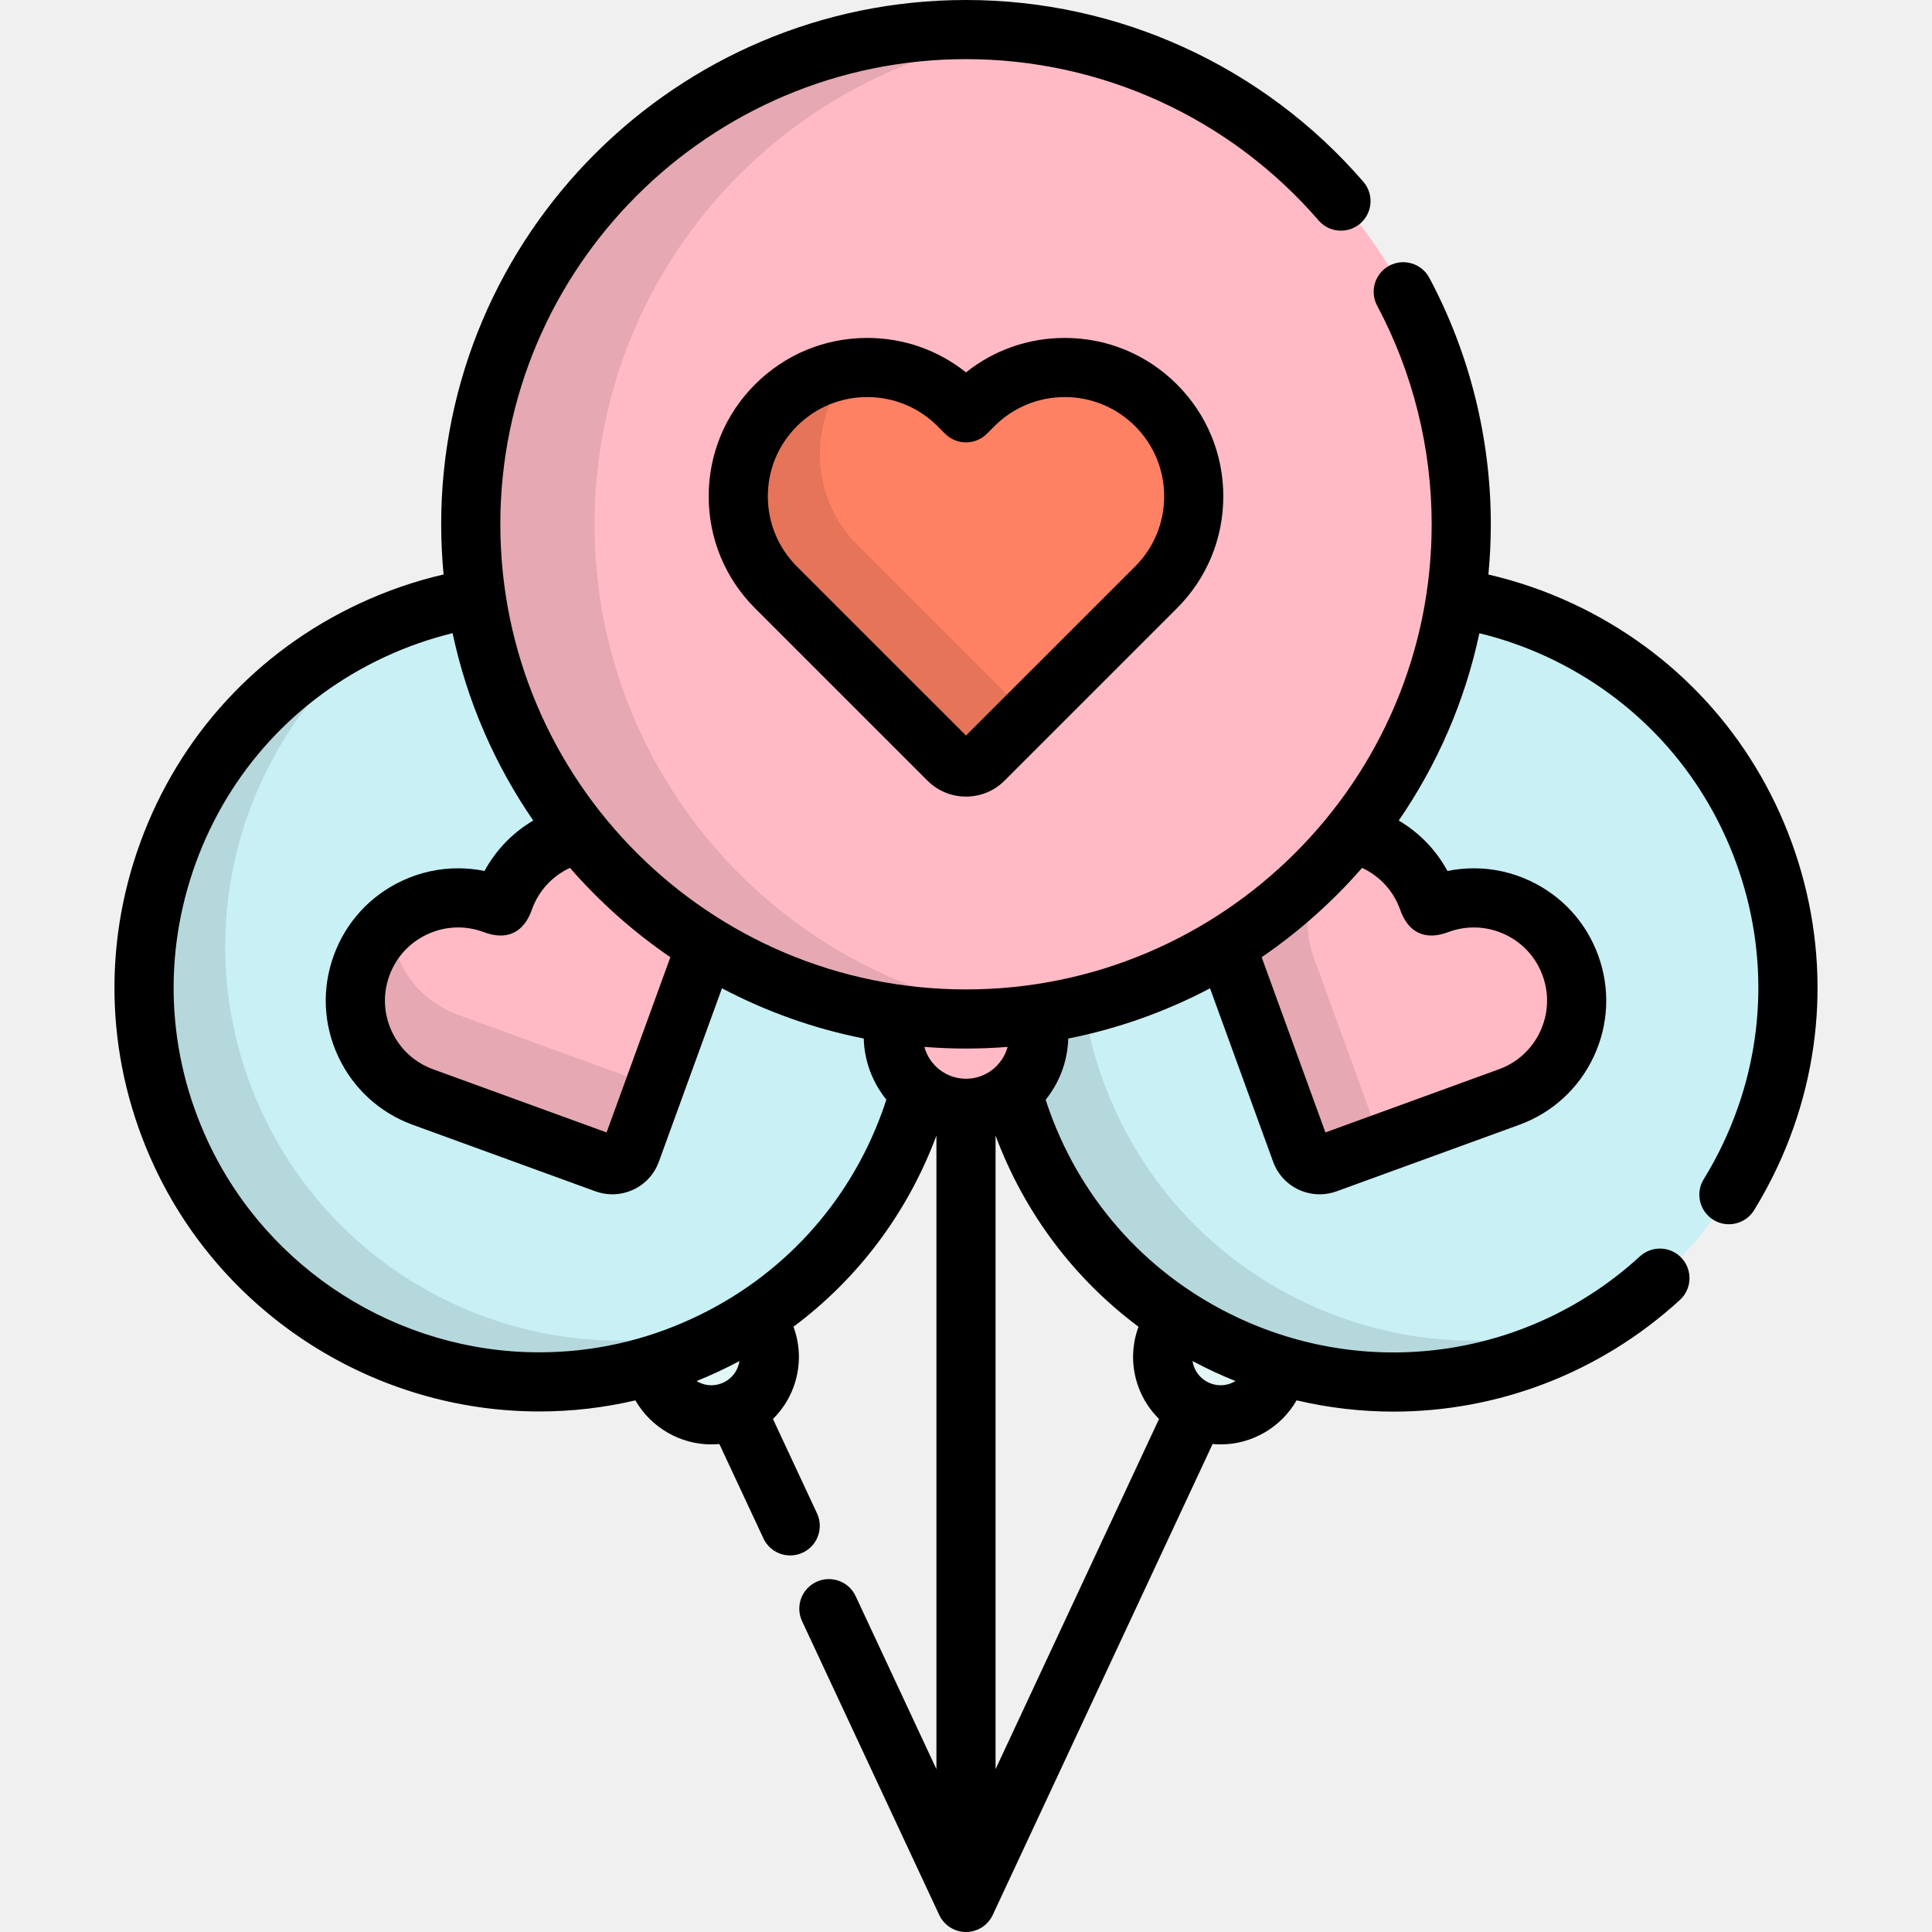
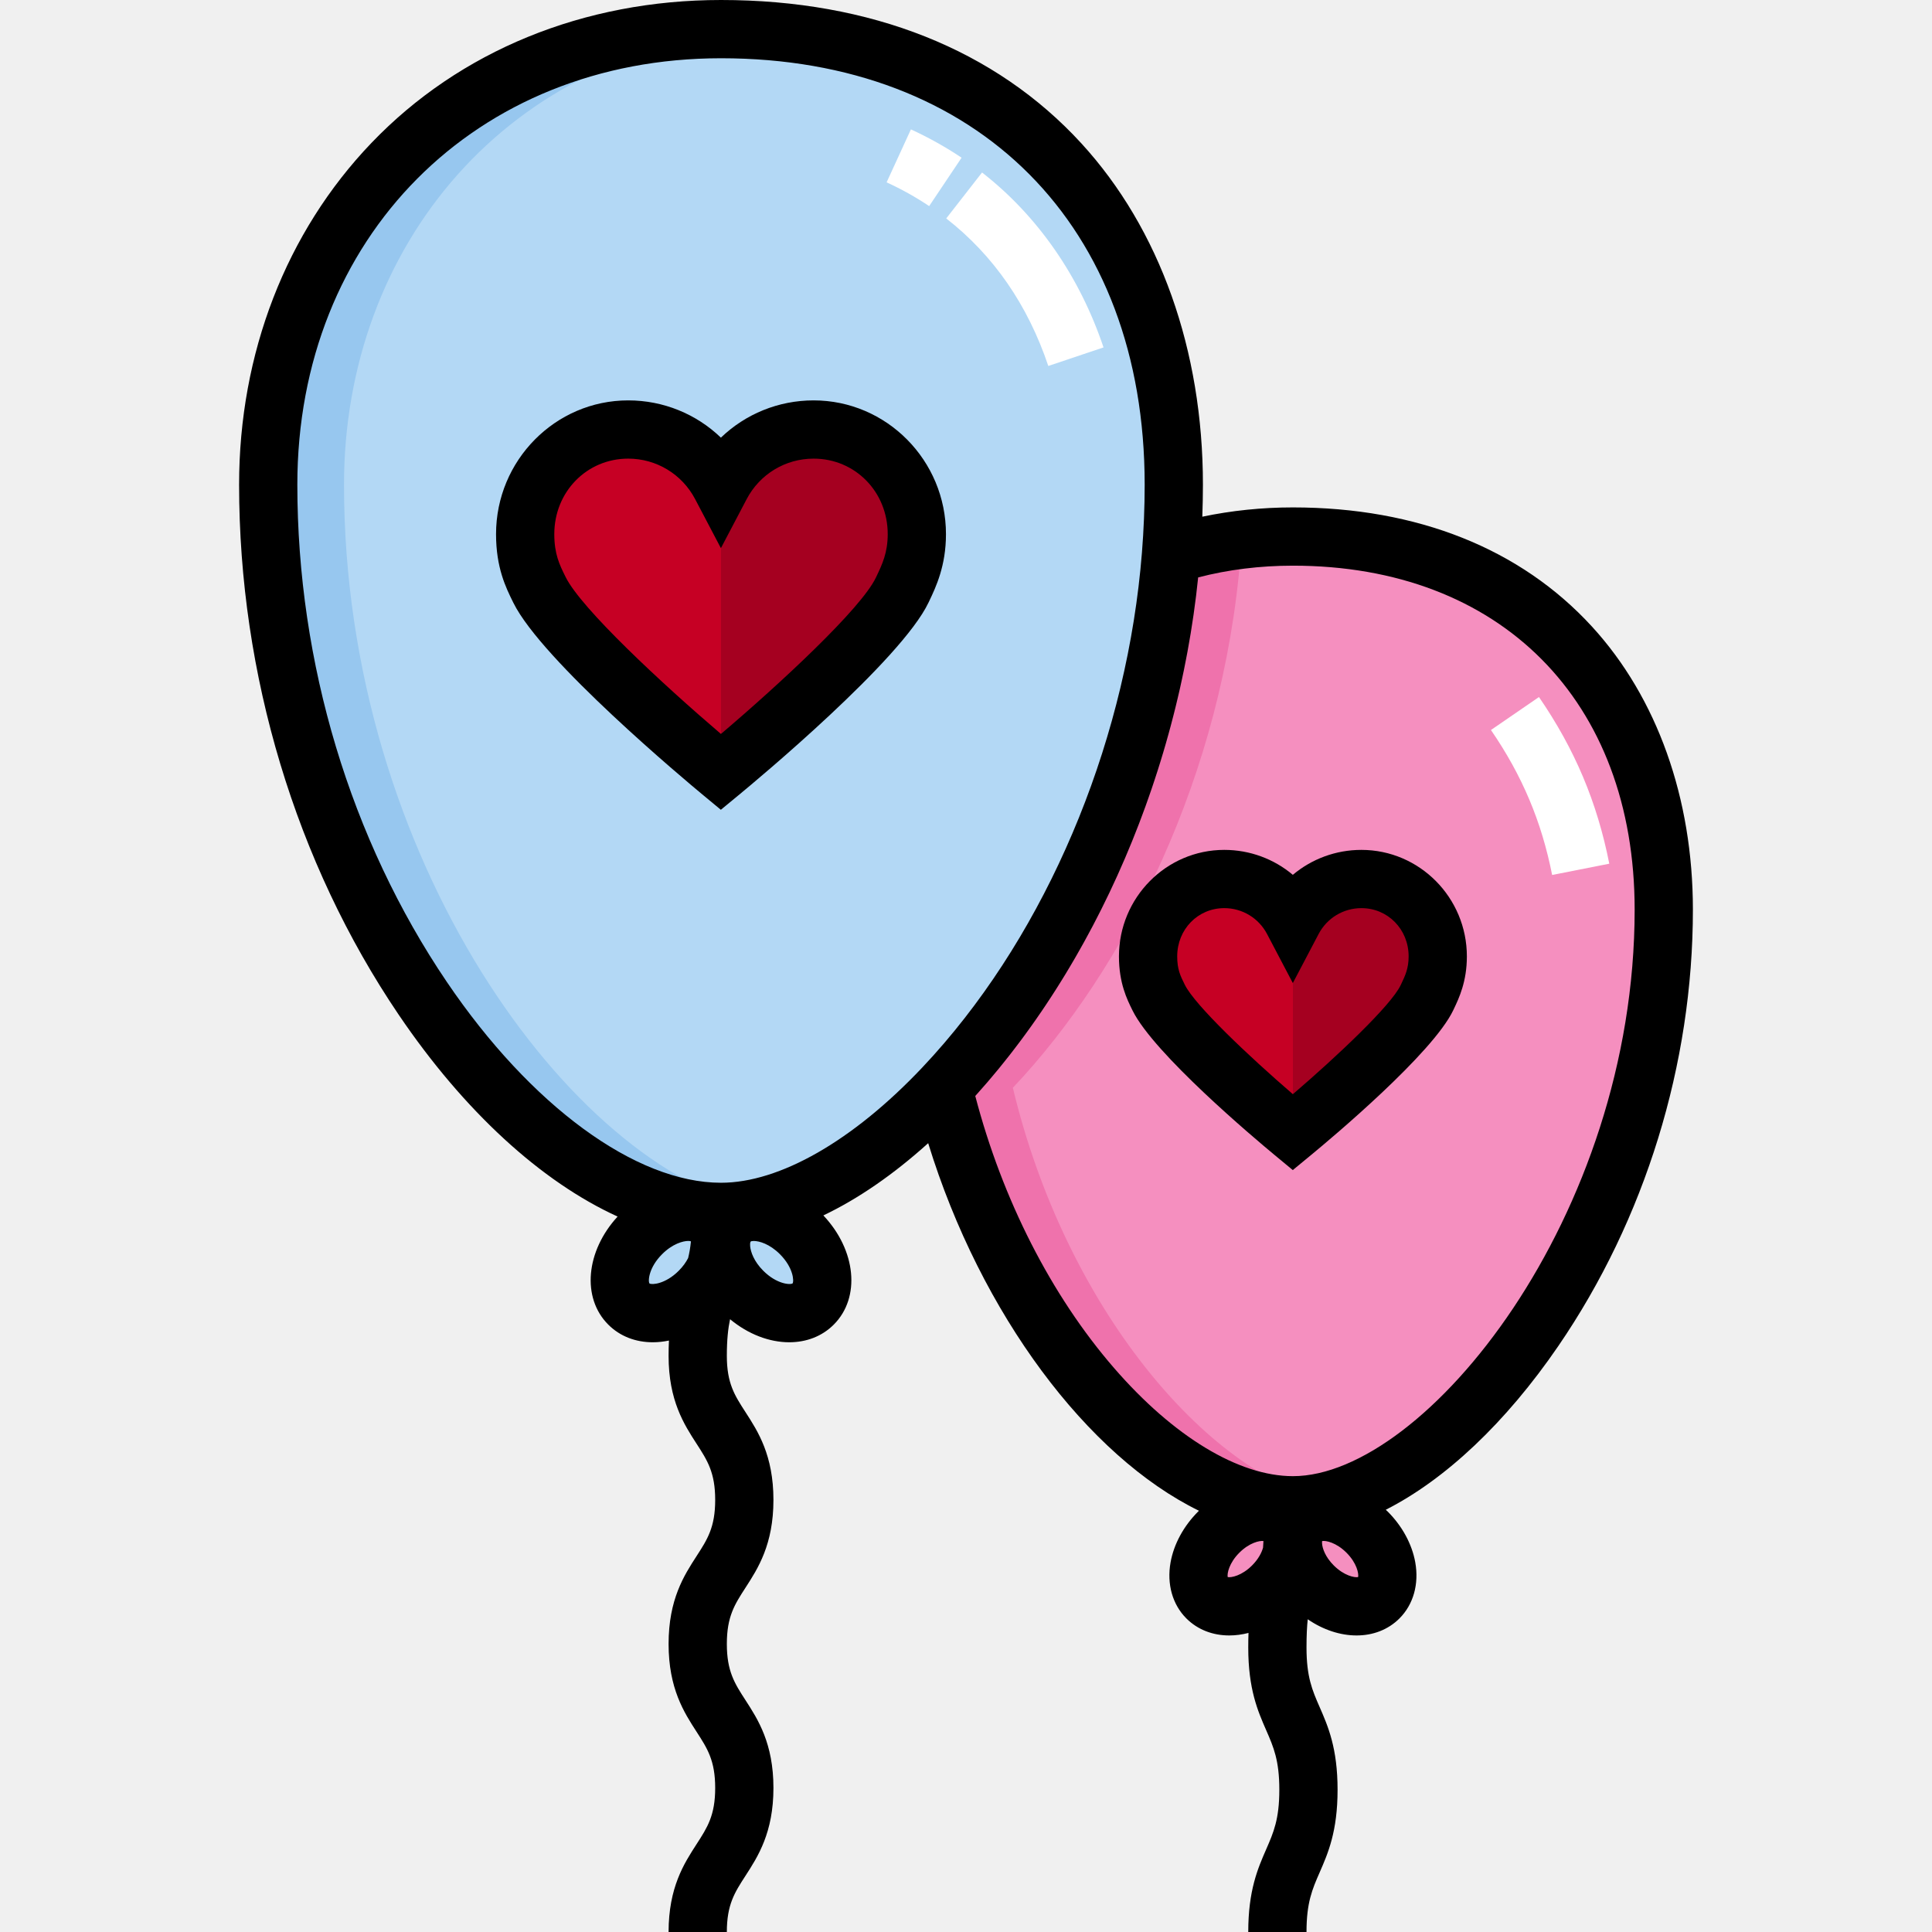
- <svg xmlns="http://www.w3.org/2000/svg" height="400" width="400" version="1.1" id="Layer_1" viewBox="0 0 512.001 512.001" xml:space="preserve">
-   <path style="fill:#E2F7F6;" d="M324.976,356.404c-4.516-2.104-8.805-4.494-12.868-7.129c-1.012,1.114-1.877,2.397-2.547,3.832  c-3.586,7.683-0.258,16.816,7.432,20.398c7.689,3.583,16.833,0.258,20.418-7.424c0.671-1.436,1.098-2.922,1.303-4.414  C334.083,360.253,329.491,358.508,324.976,356.404z" />
-   <path style="fill:#C9F0F4;" d="M463.974,305.869c-24.412,52.296-86.644,74.921-138.998,50.535  c-52.354-24.387-75.005-86.55-50.593-138.847c24.413-52.297,86.646-74.922,139-50.535  C465.737,191.406,488.387,253.572,463.974,305.869z" />
-   <path style="fill:#FFBAC5;" d="M347.491,308.175c-1.268-0.59-2.248-1.659-2.727-2.973l-17.588-48.338  c-2.489-6.829-2.166-14.218,0.908-20.805c3.075-6.587,8.535-11.585,15.373-14.071c6.835-2.485,14.232-2.163,20.828,0.908  c6.594,3.072,11.595,8.526,14.085,15.354l0.772,2.123l2.124-0.773c6.835-2.484,14.233-2.164,20.828,0.907  c6.593,3.073,11.595,8.527,14.084,15.355c2.488,6.827,2.166,14.219-0.909,20.807c-3.074,6.586-8.535,11.582-15.369,14.067  l-48.375,17.612C350.209,308.828,348.758,308.764,347.491,308.175z" />
-   <path style="fill:#E2F7F6;" d="M202.44,353.107c-0.671-1.435-1.535-2.718-2.547-3.832c-4.063,2.635-8.352,5.026-12.868,7.129  c-4.516,2.103-9.106,3.849-13.738,5.263c0.204,1.492,0.632,2.978,1.303,4.414c3.585,7.682,12.728,11.006,20.418,7.424  C202.698,369.921,206.026,360.789,202.44,353.107z" />
-   <path style="fill:#C9F0F4;" d="M48.027,305.869c24.412,52.296,86.644,74.921,138.998,50.535  c52.354-24.387,75.005-86.55,50.592-138.847c-24.412-52.297-86.645-74.922-138.999-50.535  C46.265,191.406,23.614,253.572,48.027,305.869z" />
-   <path style="opacity:0.1;enable-background:new    ;" d="M346.46,345.483c-52.354-24.387-75.005-86.55-50.593-138.847  c8.43-18.058,21.371-32.577,36.856-42.845c-24.862,9.235-46.243,27.856-58.339,53.766c-24.412,52.297-1.762,114.46,50.593,138.847  c34.276,15.965,72.784,11.777,102.143-7.69C401.802,358.116,372.875,357.786,346.46,345.483z" />
-   <path style="opacity:0.1;enable-background:new    ;" d="M69.51,294.946c-22.162-47.477-5.536-103.083,36.886-131.175  c-2.613,0.973-5.208,2.053-7.778,3.25c-52.353,24.385-75.004,86.55-50.591,138.847c24.412,52.296,86.644,74.921,138.998,50.535  c4.825-2.248,9.397-4.818,13.704-7.672C150.133,367.57,92.724,344.674,69.51,294.946z" />
+ <svg xmlns="http://www.w3.org/2000/svg" height="200" width="200" version="1.1" id="Layer_1" viewBox="0 0 512.001 512.001" xml:space="preserve">
+   <path style="fill:#F58FBF;" d="M352.279,142.532c-3.133-0.224-6.345-0.344-9.642-0.344c-11.591,0-22.409,1.72-32.318,4.881  c-4.657,58.407-30.566,109.698-60.361,141.204c15.305,63.95,58.949,110.643,92.681,110.643c2.907,0,5.922-0.397,9.006-1.148  c38.855-9.467,89.276-76.759,89.276-156.697C440.919,189.539,411.059,146.732,352.279,142.532z" />
+   <path style="fill:#C60024;" d="M360.791,232.904c-7.877,0-14.715,4.439-18.154,10.951c-0.007,0.013-0.014,0.026-0.022,0.038  c-3.433-6.533-10.283-10.989-18.176-10.989c-11.334,0-20.21,9.187-20.21,20.521c0,5.364,1.556,8.393,2.816,10.945  c5.199,10.533,35.57,35.7,35.57,35.7s0.007-0.006,0.022-0.017c0.909-0.75,30.668-25.381,35.549-35.683  c1.211-2.555,2.859-5.816,2.859-10.945C381.045,242.091,372.125,232.904,360.791,232.904z" />
+   <path style="fill:#B3D8F5;" d="M201.569,8.049c-3.42-0.216-6.915-0.33-10.493-0.33c-72.225,0-119.994,54.458-119.994,120.729  c0,106.006,69.204,192.715,119.994,192.715c3.178,0,6.458-0.387,9.812-1.124c15.654-3.444,32.93-14.699,49.07-31.766  c29.796-31.507,55.705-82.797,60.361-141.204c0.489-6.135,0.751-12.345,0.751-18.621C311.07,65.157,274.181,12.645,201.569,8.049z" />
+   <path style="fill:#97C7EF;" d="M91.166,128.448c0-63.29,43.571-115.803,110.402-120.399c-3.42-0.216-6.915-0.33-10.493-0.33  c-72.225,0-119.994,54.458-119.994,120.729c0,106.006,69.204,192.715,119.994,192.715c3.178,0,6.458-0.387,9.812-1.124  C151.535,309.623,91.166,227.458,91.166,128.448z" />
+   <path style="fill:#C60024;" d="M215.63,113.728c-10.654,0-19.902,6.004-24.554,14.811c-0.009,0.017-0.021,0.034-0.03,0.051  c-4.643-8.836-13.909-14.863-24.584-14.863c-15.329,0-27.335,12.427-27.335,27.756c0,7.255,2.105,11.351,3.809,14.803  c7.032,14.246,48.111,48.286,48.111,48.286s0.01-0.008,0.03-0.025c1.229-1.015,41.479-34.328,48.081-48.262  c1.637-3.457,3.868-7.867,3.868-14.803C243.024,126.155,230.959,113.728,215.63,113.728z" />
+   <path style="fill:#EF72AC;" d="M268.418,288.273c29.796-31.507,55.705-82.797,60.361-141.204c7.351-2.345,15.204-3.892,23.499-4.538  c-3.133-0.224-6.345-0.344-9.642-0.344c-11.591,0-22.409,1.72-32.318,4.881c-4.657,58.407-30.566,109.698-60.361,141.204  c15.305,63.95,58.949,110.643,92.681,110.643c2.907,0,5.922-0.397,9.006-1.148C319.636,390.246,282.327,346.387,268.418,288.273z" />
  <g>
-     <ellipse style="fill:#FFBAC5;" cx="256.001" cy="138.94" rx="131.25" ry="131.103" />
-     <path style="fill:#FFBAC5;" d="M164.51,308.175c1.269-0.59,2.248-1.659,2.727-2.973l17.588-48.338   c2.489-6.829,2.166-14.218-0.908-20.805c-3.075-6.587-8.535-11.585-15.373-14.071c-6.835-2.485-14.232-2.163-20.828,0.908   c-6.594,3.072-11.595,8.526-14.084,15.354l-0.772,2.123l-2.124-0.773c-6.836-2.484-14.233-2.164-20.828,0.907   c-6.594,3.073-11.595,8.527-14.085,15.355c-2.487,6.827-2.165,14.219,0.91,20.807c3.074,6.586,8.535,11.582,15.369,14.067   l48.375,17.612C161.793,308.828,163.244,308.764,164.51,308.175z" />
+     <ellipse transform="matrix(0.7071 -0.7071 0.7071 0.7071 -195.457 354.4529)" style="fill:#F58FBF;" cx="330.134" cy="413.164" rx="14.521" ry="10.104" />
+     <ellipse transform="matrix(0.7071 0.7071 -0.7071 0.7071 396.1816 -130.1171)" style="fill:#F58FBF;" cx="355.156" cy="413.175" rx="14.521" ry="10.104" />
  </g>
-   <path style="opacity:0.1;enable-background:new    ;" d="M365.786,302.207l-17.588-48.338c-2.489-6.829-2.166-14.218,0.908-20.805  c2.325-4.98,6.015-9.046,10.631-11.81c-5.342-1.423-10.981-1.193-16.282,0.735c-6.838,2.486-12.297,7.484-15.373,14.071  c-3.074,6.587-3.397,13.976-0.908,20.805l17.588,48.338c0.48,1.313,1.459,2.381,2.727,2.973c1.267,0.59,2.719,0.653,4.033,0.176  l14.652-5.334C366.027,302.757,365.889,302.491,365.786,302.207z" />
-   <path style="opacity:0.1;enable-background:new    ;" d="M173.789,286.371c-1.267,0.589-2.719,0.653-4.033,0.176l-48.375-17.612  c-6.835-2.486-12.295-7.481-15.369-14.067c-1.517-3.249-2.36-6.693-2.531-10.169c-3.42,2.983-6.06,6.787-7.658,11.166  c-2.487,6.827-2.165,14.219,0.91,20.807c3.074,6.586,8.535,11.582,15.369,14.067l48.375,17.612c1.316,0.478,2.766,0.415,4.033-0.176  c1.269-0.59,2.248-1.659,2.727-2.973l6.934-19.057C174.043,286.218,173.925,286.308,173.789,286.371z" />
  <g>
-     <path style="fill:#FFBAC5;" d="M256.001,270.041c-6.252,0-12.399-0.447-18.417-1.29c-0.56,1.803-0.862,3.72-0.862,5.707   c0,10.636,8.633,19.26,19.279,19.26c10.646,0,19.279-8.624,19.279-19.26c0-1.987-0.302-3.904-0.862-5.707   C268.399,269.594,262.252,270.041,256.001,270.041z" />
-     <ellipse style="fill:#FFBAC5;" cx="256.001" cy="138.94" rx="131.25" ry="131.103" />
+     <ellipse transform="matrix(0.7071 -0.7071 0.7071 0.7071 -184.5412 223.6181)" style="fill:#B3D8F5;" cx="177.66" cy="334.57" rx="15.571" ry="10.831" />
+     <ellipse transform="matrix(0.7071 0.7071 -0.7071 0.7071 296.4709 -46.6026)" style="fill:#B3D8F5;" cx="204.49" cy="334.571" rx="15.571" ry="10.831" />
  </g>
-   <path style="fill:#FF8163;" d="M256.001,203.266c-1.756,0-3.438-0.698-4.68-1.937l-45.662-45.654  c-6.456-6.447-10.011-15.021-10.011-24.141s3.555-17.696,10.011-24.141c6.455-6.448,15.037-10.001,24.17-10.001  c9.128,0,17.711,3.553,24.169,10.001l2.005,2.004l2.005-2.004c16.112-13.335,32.225-13.335,48.338,0  c6.453,6.446,10.011,15.022,10.011,24.141c0,9.12-3.558,17.694-10.011,24.141l-45.662,45.654  C259.438,202.568,257.757,203.266,256.001,203.266z" />
-   <path style="opacity:0.1;enable-background:new    ;" d="M157.558,138.94c0-66.857,50.101-122.022,114.845-130.086  c-5.374-0.67-10.847-1.018-16.402-1.018c-72.485,0-131.245,58.697-131.245,131.103c0,72.405,58.761,131.101,131.245,131.101  c5.555,0,11.028-0.348,16.402-1.018C207.658,260.96,157.558,205.796,157.558,138.94z" />
-   <g style="opacity:0.1;">
-     <path d="M227.301,144.516c-6.456-6.447-10.011-15.021-10.011-24.141c0-8.486,3.081-16.499,8.711-22.765   c-7.684,0.85-14.799,4.244-20.343,9.782c-6.456,6.446-10.011,15.022-10.011,24.141c0,9.12,3.555,17.694,10.011,24.141   l45.662,45.654c1.242,1.24,2.925,1.937,4.68,1.937s3.438-0.698,4.681-1.937l11.722-11.72L227.301,144.516z" />
+   <g>
+     <path style="fill:#A50020;" d="M215.63,113.728c-10.654,0-19.902,6.004-24.554,14.811v76.01   c1.229-1.015,41.479-34.328,48.081-48.262c1.637-3.457,3.868-7.867,3.868-14.803C243.024,126.155,230.959,113.728,215.63,113.728z" />
+     <path style="fill:#A50020;" d="M360.791,232.904c-7.877,0-14.715,4.439-18.154,10.951v56.198   c0.909-0.75,30.668-25.381,35.549-35.683c1.211-2.555,2.859-5.816,2.859-10.945C381.045,242.091,372.125,232.904,360.791,232.904z" />
  </g>
-   <path d="M256.001,98.689c-7.415-5.92-16.548-9.134-26.174-9.134c-11.221,0-21.771,4.366-29.706,12.292  c-7.939,7.927-12.311,18.47-12.311,29.688c0,11.216,4.372,21.759,12.307,29.682l45.668,45.66c2.732,2.725,6.36,4.227,10.215,4.227  s7.484-1.5,10.221-4.233l45.66-45.652c7.938-7.93,12.309-18.473,12.309-29.684c0-11.214-4.372-21.757-12.311-29.687  c-7.938-7.928-18.488-12.293-29.706-12.293C272.547,89.554,263.414,92.768,256.001,98.689z M308.518,131.534  c0,7.024-2.74,13.628-7.716,18.599l-44.802,44.794l-44.805-44.797c-4.973-4.966-7.711-11.57-7.711-18.596  c0-7.027,2.739-13.631,7.712-18.597c4.977-4.972,11.593-7.709,18.632-7.709c7.035,0,13.652,2.738,18.628,7.707l2.005,2.004  c3.059,3.059,8.021,3.059,11.08,0l2.003-2.002c4.977-4.972,11.593-7.709,18.631-7.709c7.036,0,13.653,2.738,18.632,7.709  C305.779,117.904,308.518,124.509,308.518,131.534z" />
-   <path d="M474.829,223.295c-10.272-28.191-30.919-50.699-58.137-63.377c-7.272-3.389-14.728-5.925-22.251-7.658  c0.42-4.385,0.643-8.826,0.643-13.319c0-22.764-5.635-45.349-16.297-65.311c-2.04-3.818-6.789-5.26-10.605-3.22  c-3.818,2.039-5.26,6.787-3.221,10.605c9.452,17.698,14.449,37.729,14.449,57.927c0,67.969-55.361,123.265-123.409,123.265  S132.592,206.909,132.592,138.94c0-67.97,55.361-123.267,123.409-123.267c35.898,0,69.957,15.579,93.441,42.744  c2.831,3.275,7.78,3.635,11.054,0.804c3.274-2.831,3.634-7.779,0.804-11.054C334.835,17.556,296.455,0,256.001,0  c-76.69,0-139.082,62.328-139.082,138.94c0,4.487,0.22,8.922,0.638,13.302c-7.599,1.756-15.032,4.315-22.247,7.677  c-27.219,12.677-47.866,35.185-58.138,63.376c-10.272,28.193-8.94,58.697,3.754,85.889c18.395,39.406,58.418,64.869,101.963,64.87  c0.001,0,0.002,0,0.003,0c8.657,0,17.176-0.992,25.495-2.941c4.101,7.145,11.803,11.67,20.136,11.67l0,0  c0.712,0,1.417-0.04,2.118-0.103l11.673,25.005c1.33,2.849,4.157,4.523,7.106,4.523c1.111,0,2.238-0.237,3.309-0.738  c3.923-1.831,5.617-6.494,3.787-10.417l-11.675-25.011c2.399-2.374,4.284-5.252,5.473-8.517c1.896-5.204,1.864-10.785-0.034-15.923  c17.135-12.779,30.252-30.199,37.883-50.659v167.905l-21.401-45.846c-1.831-3.922-6.495-5.617-10.416-3.786  c-3.922,1.831-5.617,6.494-3.787,10.417c0,0,36.369,77.892,36.381,77.918c1.265,2.63,3.946,4.449,7.058,4.449  c3.105,0,5.78-1.81,7.049-4.429c0.015-0.027,45.577-97.621,58.308-124.89c0.701,0.064,1.406,0.103,2.118,0.103  c8.336,0,16.04-4.529,20.14-11.678c8.486,1.994,17.097,2.988,25.672,2.988c27.533,0,54.671-10.146,75.907-29.59  c3.192-2.923,3.411-7.88,0.487-11.073c-2.924-3.192-7.882-3.412-11.072-0.487c-28.969,26.528-70.704,32.948-106.325,16.356  c-23.423-10.91-41.191-30.278-50.03-54.535c-0.403-1.108-0.781-2.218-1.14-3.332c3.601-4.464,5.812-10.084,5.983-16.21  c13.302-2.635,25.923-7.171,37.576-13.31l16.729,45.979c1.201,3.287,3.608,5.91,6.782,7.388c1.722,0.801,3.635,1.225,5.536,1.225  c1.532,0,3.039-0.265,4.486-0.79l48.371-17.612c8.803-3.202,15.832-9.636,19.791-18.116c3.962-8.486,4.378-18.006,1.17-26.807  c-3.207-8.795-9.648-15.818-18.138-19.775c-4.695-2.187-9.674-3.295-14.802-3.295c-2.356,0-4.699,0.238-7.004,0.711  c-3.006-5.553-7.445-10.139-12.909-13.373c10.15-14.751,17.525-31.547,21.368-49.635c6.091,1.482,12.125,3.567,18.02,6.313  c23.422,10.909,41.189,30.278,50.028,54.534c8.838,24.257,7.691,50.499-3.23,73.893c-1.596,3.418-3.398,6.763-5.356,9.938  c-2.272,3.684-1.126,8.512,2.558,10.783c3.684,2.272,8.512,1.126,10.783-2.557c2.274-3.688,4.366-7.569,6.217-11.534  C483.769,281.992,485.102,251.489,474.829,223.295z M151.026,230.001c0.004-0.002,0.009-0.004,0.015-0.006  c7.809,8.969,16.75,16.929,26.596,23.662c-0.059,0.177-0.11,0.353-0.173,0.529l-16.71,45.925l-45.97-16.737  c-4.87-1.771-8.758-5.33-10.947-10.018c-2.189-4.687-2.419-9.948-0.649-14.806c1.774-4.864,5.338-8.749,10.032-10.937  c2.607-1.214,5.359-1.83,8.184-1.83c2.257,0,4.497,0.398,6.654,1.183c6.175,2.41,10.814,0.249,12.94-6.03  C142.769,236.073,146.332,232.189,151.026,230.001C151.03,229.999,146.332,232.189,151.026,230.001z M195.59,362.16  c-0.687,1.887-2.069,3.393-3.891,4.241c-1.009,0.47-2.077,0.709-3.174,0.709c-1.412,0-2.764-0.406-3.927-1.115  c1.927-0.773,3.839-1.602,5.736-2.486c1.91-0.89,3.785-1.833,5.629-2.818C195.889,361.186,195.765,361.678,195.59,362.16z   M233.745,294.765c-8.839,24.257-26.606,43.626-50.029,54.535c-12.937,6.027-26.673,9.081-40.826,9.08  c-37.483,0-71.931-21.915-87.762-55.828c-10.921-23.394-12.068-49.636-3.23-73.893c8.839-24.257,26.605-43.626,50.029-54.534  c5.852-2.726,11.871-4.828,18.016-6.33c3.841,18.093,11.217,34.895,21.372,49.651c-5.463,3.232-9.902,7.818-12.91,13.373  c-2.306-0.472-4.648-0.711-7.005-0.711c-5.127,0-10.106,1.109-14.803,3.296c-8.488,3.956-14.928,10.979-18.138,19.777  c-3.205,8.8-2.789,18.318,1.172,26.804c3.959,8.48,10.988,14.915,19.789,18.116l48.381,17.614c1.44,0.522,2.947,0.788,4.479,0.788  c1.9,0,3.814-0.423,5.538-1.226c3.171-1.478,5.579-4.101,6.782-7.397l16.728-45.973c11.652,6.139,24.272,10.68,37.572,13.314  c0.171,6.12,2.393,11.73,5.987,16.192C234.53,292.535,234.151,293.652,233.745,294.765z M256.001,285.88  c-5.274,0-9.713-3.586-11.033-8.439c3.64,0.286,7.32,0.437,11.033,0.437c3.714,0,7.393-0.15,11.033-0.437  C265.714,282.294,261.274,285.88,256.001,285.88z M321.667,363.508c1.899,0.885,3.813,1.713,5.74,2.484  c-1.164,0.712-2.517,1.117-3.93,1.117c-1.096,0-2.164-0.239-3.174-0.709c-1.822-0.848-3.204-2.354-3.891-4.241  c-0.176-0.482-0.299-0.975-0.373-1.47C317.883,361.675,319.757,362.618,321.667,363.508z M301.72,351.6  c-1.899,5.138-1.932,10.721-0.036,15.925c1.19,3.265,3.074,6.143,5.473,8.518l-43.321,92.804V300.94  C271.468,321.401,284.587,338.819,301.72,351.6z M371.003,240.929c2.124,6.28,6.762,8.445,12.938,6.036  c4.867-1.769,10.155-1.538,14.841,0.645c4.696,2.189,8.259,6.074,10.032,10.935c1.771,4.862,1.542,10.121-0.647,14.809  s-6.076,8.247-10.949,10.018l-45.968,16.737l-16.711-45.93c-0.063-0.172-0.114-0.347-0.171-0.519  c9.846-6.733,18.788-14.694,26.598-23.665c0.003,0.002,0.006,0.003,0.009,0.004C365.669,232.189,369.232,236.073,371.003,240.929z" />
+   <g>
+     <path style="fill:#FFFFFF;" d="M246.24,54.617c-3.525-2.361-7.32-4.481-11.278-6.297l6.44-14.03   c4.705,2.16,9.224,4.685,13.43,7.504L246.24,54.617z" />
+     <path style="fill:#FFFFFF;" d="M277.812,96.986c-5.444-16.201-14.545-29.354-27.049-39.098l9.489-12.177   c14.726,11.474,25.857,27.505,32.194,46.357L277.812,96.986z" />
+     <path style="fill:#FFFFFF;" d="M411.333,231.877c-2.798-14.176-7.951-26.384-16.215-38.416l12.724-8.74   c9.495,13.825,15.416,27.858,18.635,44.167L411.333,231.877z" />
+   </g>
+   <path d="M215.607,106.107c-9.327,0-18.065,3.624-24.561,9.873c-6.497-6.249-15.233-9.873-24.561-9.873  c-19.315,0-35.028,15.902-35.028,35.448c0,8.894,2.596,14.146,4.491,17.981l0.111,0.224c7.537,15.27,45.731,47.18,50.062,50.769  l4.912,4.07l4.922-4.058c4.37-3.603,42.903-35.64,50.131-50.892l0.189-0.399c1.759-3.701,4.417-9.292,4.417-17.694  C250.694,122.009,234.954,106.107,215.607,106.107z M232.334,152.622l-0.198,0.416c-3.906,8.244-25.511,28.246-41.078,41.469  c-15.479-13.209-37.028-33.217-41.156-41.581l-0.114-0.231c-1.488-3.011-2.894-5.854-2.894-11.142  c0-11.221,8.606-20.011,19.591-20.011c7.46,0,14.253,4.108,17.728,10.722l6.833,13.002l6.833-13.002  c3.475-6.613,10.269-10.722,17.728-10.722c11.019,0,19.649,8.79,19.649,20.011C235.257,146.474,233.771,149.599,232.334,152.622z" />
+   <path d="M324.451,225.229c-15.393,0-27.916,12.663-27.916,28.226c0,7.047,2.124,11.343,3.53,14.188l0.082,0.166  c5.639,11.425,32.264,33.829,37.543,38.205l4.912,4.07l4.922-4.058c5.331-4.395,32.196-26.897,37.612-38.327l0.139-0.293  c1.379-2.899,3.462-7.282,3.462-13.95c0-15.564-12.543-28.226-27.959-28.226c-6.779,0-13.168,2.404-18.164,6.608  C337.619,227.633,331.231,225.229,324.451,225.229z M360.78,240.666c7.022,0,12.522,5.617,12.522,12.789  c0,3.185-0.912,5.101-1.967,7.321l-0.148,0.312c-2.534,5.347-16.873,18.866-28.56,28.884  c-11.629-10.013-25.952-23.555-28.638-28.997l-0.085-0.172c-1.08-2.184-1.932-3.91-1.932-7.349c0-7.172,5.481-12.789,12.478-12.789  c4.768,0,9.11,2.626,11.332,6.854l6.832,13l6.833-13C351.67,243.291,356.012,240.666,360.78,240.666z" />
+   <path d="M318.626,136.932c0.102-2.849,0.162-5.684,0.162-8.485c0-35.647-11.433-67.761-32.192-90.429  C263.82,13.146,230.788,0,191.076,0c-36.35,0-69.255,13.457-92.656,37.893C75.813,61.5,63.363,93.659,63.363,128.448  c0,50.297,15.014,100.173,42.278,140.438c17.409,25.71,37.862,44.325,58.034,53.517c-8.424,9.157-9.585,21.527-2.475,28.638  c3.146,3.145,7.322,4.675,11.795,4.675c1.407,0,2.842-0.157,4.285-0.457c-0.062,1.267-0.097,2.615-0.097,4.069  c0,11.821,4.11,18.173,7.414,23.277c2.866,4.428,4.936,7.627,4.936,14.889c0,7.263-2.071,10.461-4.936,14.89  c-3.303,5.104-7.414,11.455-7.414,23.276c0,11.822,4.11,18.175,7.414,23.278c2.866,4.429,4.936,7.629,4.936,14.892  c0,7.264-2.071,10.463-4.937,14.893c-3.303,5.104-7.413,11.456-7.413,23.278h15.437c0-7.264,2.071-10.463,4.937-14.893  c3.303-5.104,7.413-11.456,7.413-23.278c0-11.821-4.11-18.174-7.413-23.277c-2.866-4.429-4.937-7.629-4.937-14.893  c0-7.262,2.071-10.46,4.936-14.889c3.303-5.105,7.414-11.456,7.414-23.277c0-11.821-4.11-18.173-7.414-23.276  c-2.866-4.428-4.936-7.627-4.936-14.89c0-4.292,0.334-7.28,0.854-9.722c4.853,4.028,10.469,6.11,15.683,6.11  c4.474,0,8.651-1.53,11.796-4.676c7.188-7.188,5.924-19.752-2.754-28.939c9.182-4.378,18.547-10.818,27.78-19.146  c13.979,45.408,42.334,83.039,71.764,97.413c-0.071,0.07-0.147,0.131-0.218,0.202c-3.847,3.847-6.442,8.623-7.309,13.448  c-1.034,5.765,0.491,11.188,4.183,14.881c3.035,3.035,7.062,4.514,11.369,4.514c1.671,0,3.385-0.229,5.098-0.67  c-0.041,1.189-0.065,2.469-0.065,3.866c0,11.037,2.53,16.829,4.762,21.937c1.94,4.44,3.471,7.947,3.471,15.759  c0,7.811-1.531,11.318-3.471,15.758c-2.231,5.11-4.762,10.902-4.762,21.937h15.437c0-7.812,1.531-11.319,3.471-15.759  c2.232-5.11,4.762-10.901,4.762-21.936s-2.53-16.829-4.762-21.937c-1.94-4.44-3.471-7.947-3.471-15.759  c0-3.233,0.124-5.604,0.327-7.484c4.124,2.832,8.668,4.288,12.94,4.288c4.306,0,8.333-1.479,11.368-4.514  c3.694-3.694,5.219-9.116,4.185-14.881c-0.866-4.825-3.461-9.601-7.309-13.448c-0.164-0.164-0.338-0.307-0.504-0.466  c15.745-7.99,31.776-23.012,45.727-43.393c22.998-33.6,35.664-74.668,35.664-115.639c0-29.547-9.494-56.185-26.733-75.009  c-18.928-20.668-46.338-31.593-79.268-31.593C334.397,134.469,326.364,135.309,318.626,136.932z M182.36,333.404  c-0.542,1.059-1.34,2.215-2.495,3.369c-3.558,3.558-7.155,3.767-7.745,3.357c-0.426-0.603-0.214-4.198,3.345-7.757  c2.766-2.766,5.554-3.509,6.936-3.509c0.331,0,0.558,0.049,0.708,0.116C182.935,330.685,182.679,332.113,182.36,333.404z   M210.043,340.118c-0.604,0.422-4.2,0.214-7.758-3.345c-2.506-2.506-3.349-5.024-3.486-6.505c0.004-0.215-0.013-0.425-0.016-0.638  c0.017-0.286,0.071-0.494,0.146-0.601c0.136-0.096,0.424-0.158,0.831-0.158c1.393,0,4.172,0.748,6.927,3.503  C210.247,335.933,210.457,339.527,210.043,340.118z M244.348,282.97c-18.315,19.366-37.733,30.474-53.274,30.474  c-22.589,0-50.427-20.39-72.653-53.214c-25.552-37.737-39.623-84.538-39.623-131.783C78.8,62.965,126.018,15.437,191.076,15.437  c68.205,0,112.276,44.359,112.276,113.01c0,5.904-0.245,11.964-0.727,18.009c-3.828,48.011-23.214,95.865-52.326,129.896  C248.358,278.621,246.374,280.828,244.348,282.97z M334.72,410.153c-0.357,1.285-1.212,3.01-2.907,4.705  c-2.724,2.725-5.531,3.281-6.457,3.084c-0.199-0.926,0.359-3.733,3.084-6.456c2.67-2.67,5.403-3.251,6.388-3.091  C334.798,409.023,334.762,409.606,334.72,410.153z M359.918,417.941c-0.922,0.198-3.731-0.36-6.457-3.084  c-2.236-2.235-3.001-4.509-3.098-5.77c0.002-0.13-0.01-0.256-0.011-0.386c0.005-0.107,0.008-0.219,0.025-0.301  c0.931-0.193,3.734,0.361,6.457,3.084C359.559,414.21,360.117,417.015,359.918,417.941z M433.201,241.071  c0,81.421-55.627,150.127-90.564,150.127c-14.343,0-31.626-10.452-47.416-28.676c-16.625-19.187-29.594-44.653-36.763-72.073  c0.061-0.068,0.12-0.138,0.182-0.206c0.372-0.412,0.735-0.834,1.103-1.249c0.657-0.742,1.314-1.483,1.963-2.237  c0.41-0.477,0.811-0.962,1.216-1.443c0.597-0.708,1.194-1.416,1.783-2.134c0.425-0.519,0.843-1.045,1.263-1.568  c0.559-0.697,1.118-1.392,1.669-2.098c0.429-0.55,0.853-1.105,1.278-1.66c0.532-0.695,1.063-1.39,1.588-2.094  c0.428-0.574,0.852-1.154,1.276-1.733c0.509-0.698,1.018-1.398,1.521-2.104c0.424-0.595,0.844-1.193,1.262-1.794  c0.491-0.704,0.98-1.412,1.463-2.123c0.418-0.614,0.833-1.231,1.245-1.85c0.474-0.712,0.945-1.428,1.412-2.149  c0.408-0.628,0.814-1.258,1.216-1.891c0.46-0.725,0.916-1.454,1.369-2.185c0.397-0.641,0.794-1.282,1.187-1.929  c0.446-0.736,0.886-1.477,1.324-2.219c0.386-0.652,0.773-1.304,1.153-1.962c0.434-0.75,0.861-1.508,1.287-2.265  c0.372-0.659,0.745-1.316,1.111-1.98c0.425-0.771,0.842-1.549,1.26-2.327c0.355-0.66,0.713-1.317,1.062-1.982  c0.421-0.802,0.832-1.611,1.245-2.418c0.332-0.649,0.669-1.296,0.996-1.949c0.437-0.874,0.862-1.757,1.29-2.637  c0.289-0.596,0.586-1.188,0.871-1.787c0.679-1.427,1.345-2.863,2-4.307c0.231-0.509,0.453-1.025,0.68-1.537  c0.458-1.03,0.918-2.06,1.364-3.099c0.281-0.654,0.55-1.313,0.825-1.971c0.364-0.87,0.732-1.737,1.087-2.612  c0.285-0.702,0.56-1.41,0.839-2.115c0.331-0.836,0.664-1.67,0.987-2.511c0.28-0.729,0.55-1.461,0.823-2.193  c0.308-0.825,0.617-1.65,0.918-2.479c0.27-0.744,0.53-1.492,0.793-2.24c0.289-0.824,0.579-1.648,0.86-2.475  c0.256-0.754,0.506-1.512,0.756-2.268c0.273-0.827,0.544-1.656,0.81-2.486c0.243-0.761,0.48-1.522,0.714-2.286  c0.257-0.835,0.512-1.669,0.762-2.507c0.227-0.765,0.451-1.53,0.672-2.298c0.242-0.842,0.48-1.684,0.713-2.529  c0.212-0.766,0.421-1.533,0.626-2.301c0.227-0.853,0.45-1.708,0.669-2.565c0.196-0.763,0.389-1.526,0.577-2.291  c0.213-0.867,0.419-1.735,0.624-2.604c0.178-0.758,0.357-1.517,0.529-2.277c0.2-0.886,0.391-1.774,0.581-2.662  c0.16-0.744,0.321-1.487,0.473-2.232c0.188-0.917,0.365-1.836,0.543-2.755c0.14-0.721,0.283-1.442,0.416-2.164  c0.177-0.956,0.341-1.914,0.505-2.872c0.118-0.689,0.243-1.376,0.356-2.064c0.171-1.044,0.327-2.089,0.485-3.135  c0.091-0.603,0.189-1.205,0.276-1.808c0.198-1.375,0.378-2.751,0.551-4.128c0.035-0.275,0.075-0.55,0.109-0.825  c0.199-1.619,0.382-3.239,0.548-4.86c7.978-2.068,16.402-3.112,25.11-3.112C397.653,149.906,433.201,185.691,433.201,241.071z" />
</svg>
